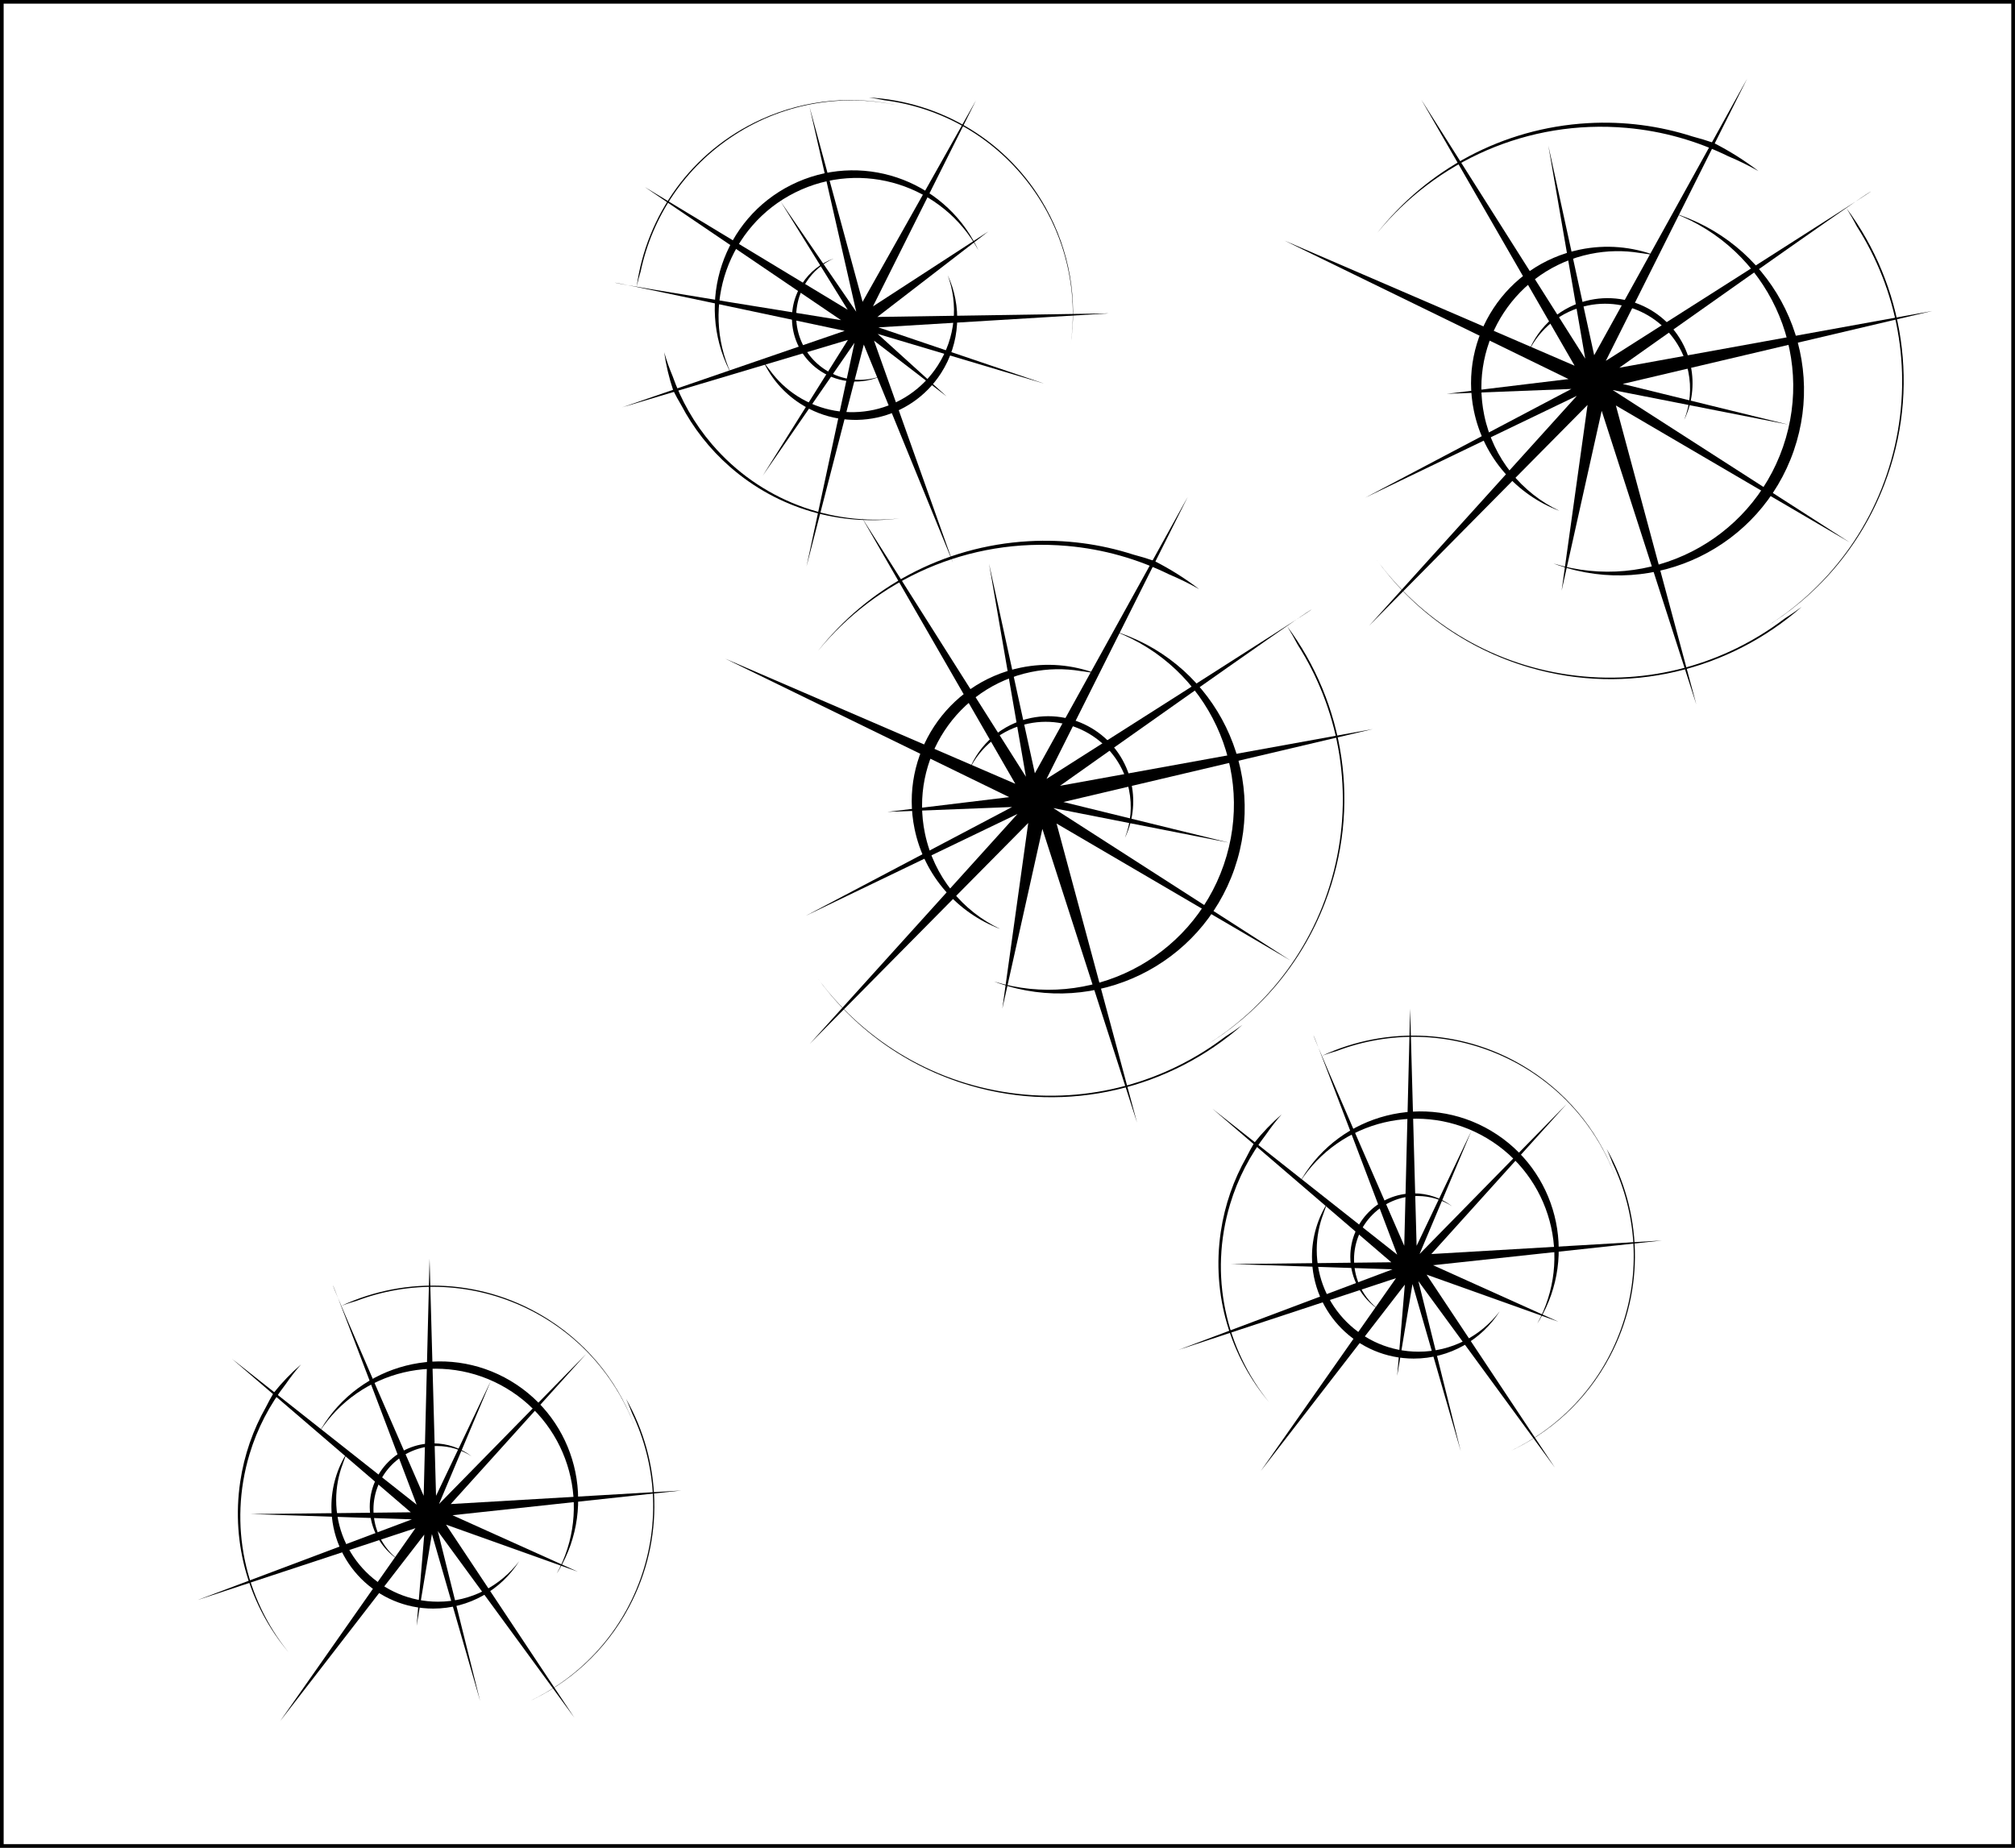
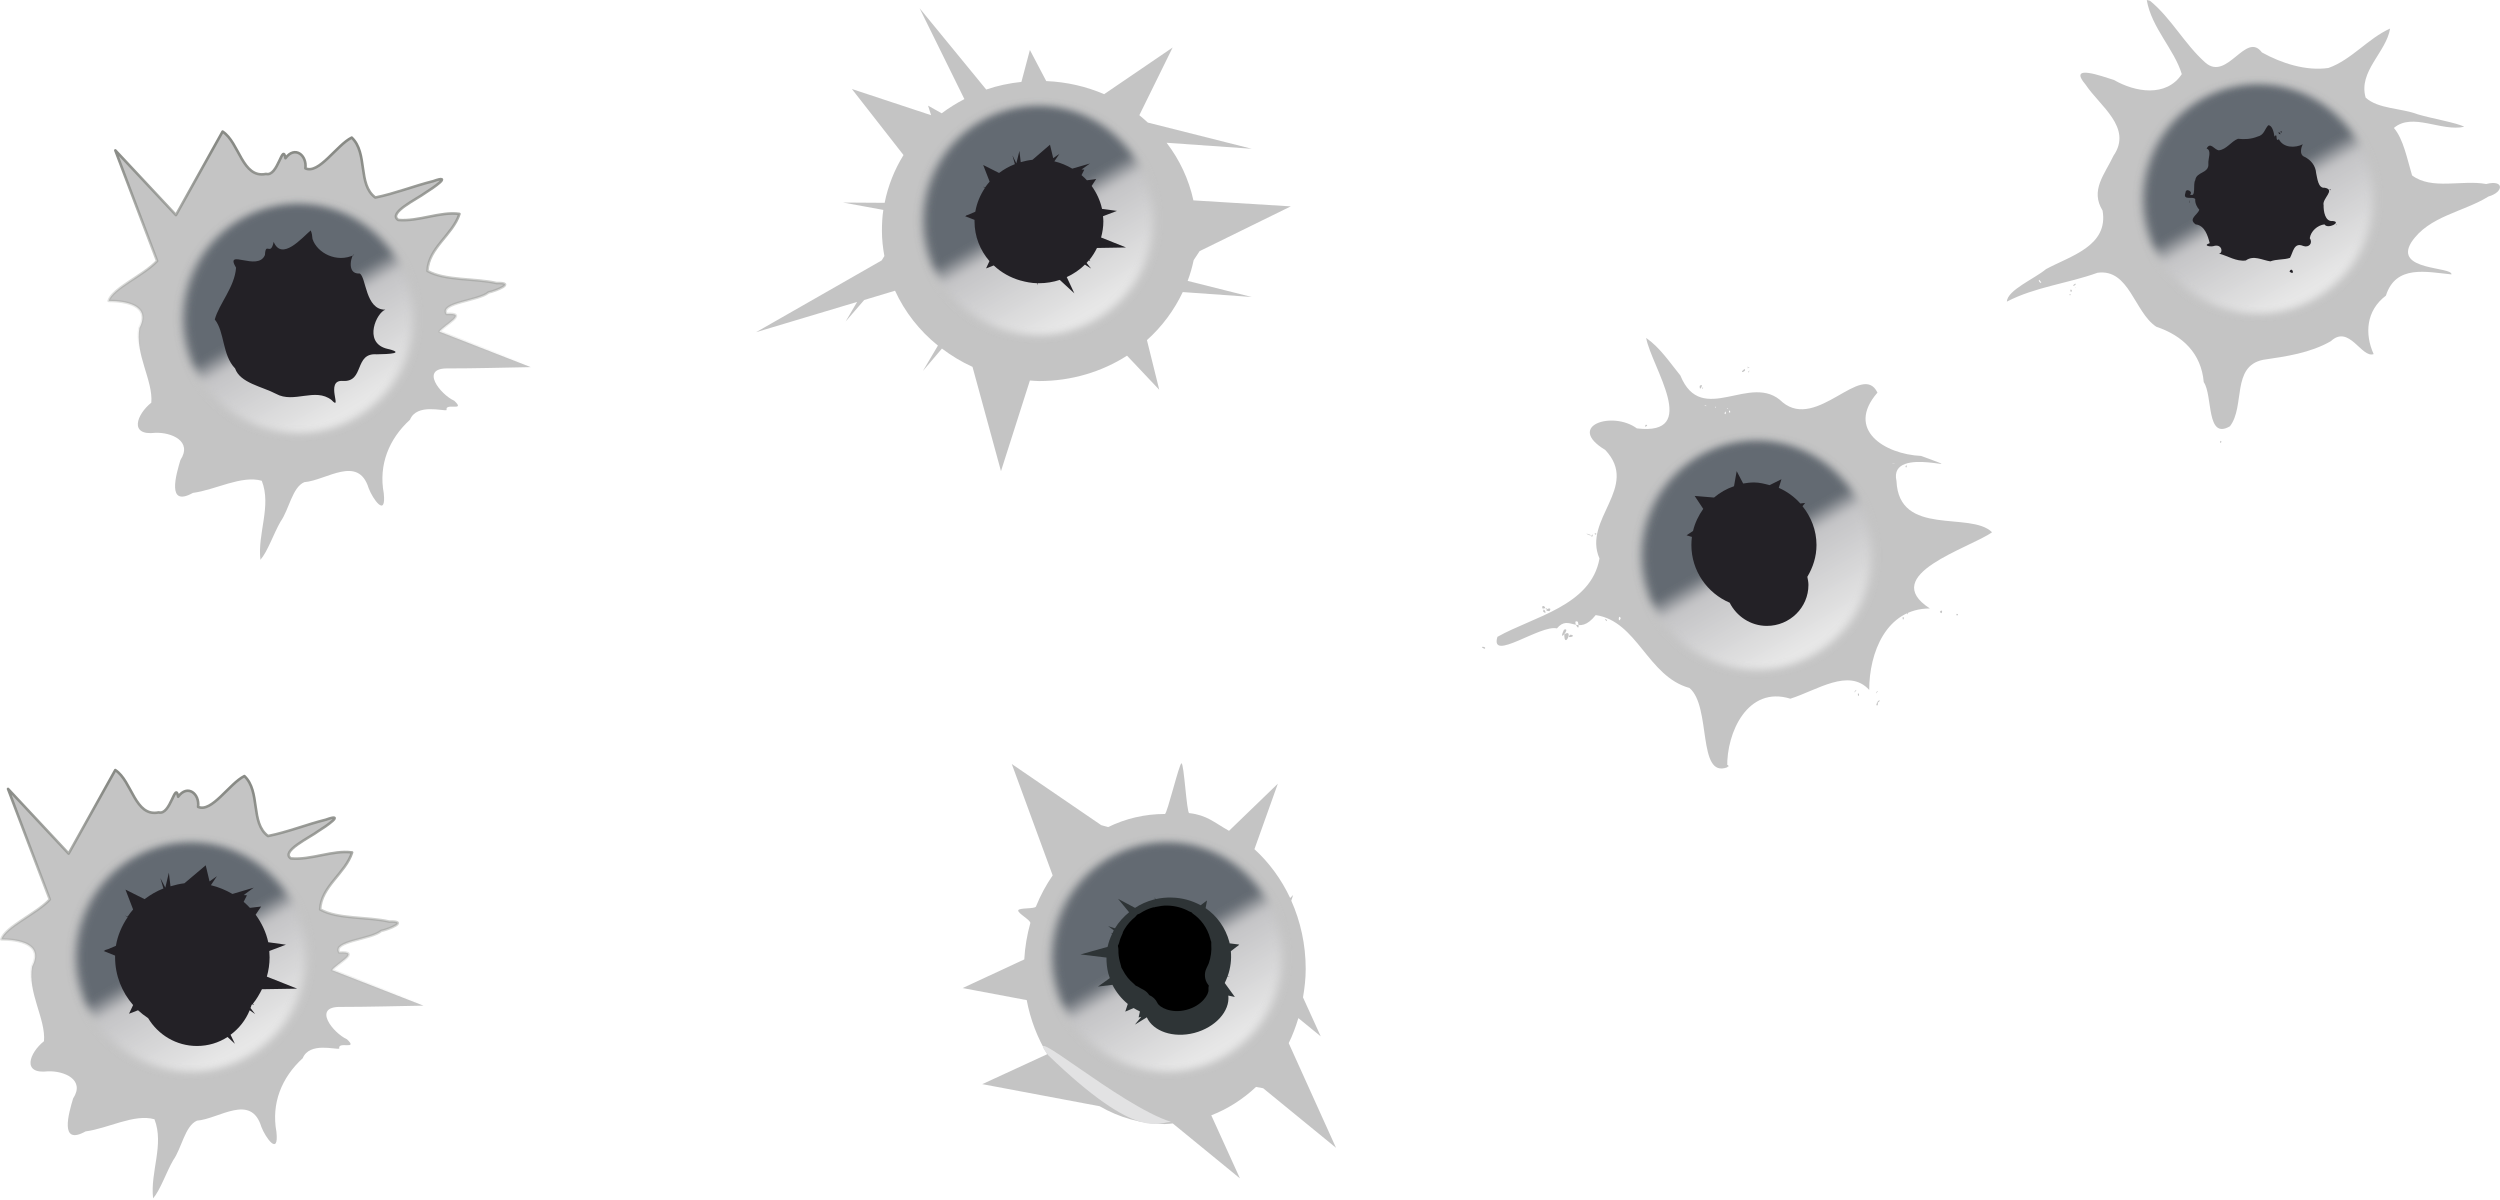
- <svg xmlns="http://www.w3.org/2000/svg" id="svg2" viewBox="0 0 600.01 550.27" version="1.1">
-   <g id="layer1" transform="translate(944.5 -429.76)">
-     <g id="g3840" transform="matrix(.41923 0 0 .41923 -548.54 569.18)">
-       <g id="g3781" transform="matrix(.20283 .97921 -.97921 .20283 589.59 -407.14)">
-         <path id="path2869" style="fill:#000000" d="m333.7 334.61c-62.469-37.178-143.25-16.676-180.43 45.793-0.603 1.013-1.182 2.043-1.752 3.067 38.162-59.429 116.88-78.303 178.04-41.904 61.159 36.398 82.109 114.59 48.073 176.47 0.628-0.989 1.257-1.99 1.86-3.002 37.178-62.469 16.676-143.25-45.793-180.43z" />
-         <path id="path2875" style="fill:#000000" d="m256.55 218.27 6.162 225.76 52.099-109.24-49.298 117.08 140.05-142.85-128.85 142.85 219.6-12.885-217.92 23.528 119.32 53.779l-125.48-44.8 122.13 183.74-129.97-177.58 40.34 161.9-45.94-159.1-14.57 87.39 7.29-86.83-137.25 177.58 128.84-183.74-207.27 68.34 203.91-76.75-153.49-5.04 152.37-1.68-170.3-146.21 175.9 138.93s-81.789-216.24-79.549-208.39c2.241 7.843 86.271 199.99 86.271 199.99z" />
-         <path id="path2879" style="fill:#000000" d="m178.19 402.59c-9.543 15.009-15.094 32.804-15.094 51.906 0 53.519 43.388 96.906 96.906 96.906 34.46 0 64.696-17.996 81.875-45.094-17.688 23.403-45.747 38.531-77.344 38.531-53.519 0-96.906-43.388-96.906-96.906 0-12.262 2.307-23.988 6.469-34.781 1.168-3.614 2.528-7.147 4.094-10.562z" />
-         <path id="path2882" style="fill:#000000" d="m260 394.09c-33.364 0-60.406 27.043-60.406 60.406 0 21.085 10.814 39.632 27.188 50.438-14.376-11.041-23.656-28.38-23.656-47.906 0-33.364 27.043-60.406 60.406-60.406 12.07 0 23.313 3.526 32.75 9.625 0.073 0.042 0.146 0.083 0.219 0.125-10.14-7.7-22.786-12.281-36.5-12.281z" />
-         <path id="path2912" style="fill:#000000" d="m134.22 318.93c-9.457 8.169-18.203 17.261-26.104 27.134-2.636 4.458-5.129 9.014-7.443 13.687-12.08 21.327-20.564 45.19-24.377 70.889-8.988 60.571 9.458 118.88 45.996 162.33-41.29-51.01-57.476-120.88-37.159-188.46 7.479-24.881 19.331-47.287 34.36-66.649 4.574-6.621 9.471-12.962 14.731-18.936z" />
-         <path id="path2905" style="fill:#000000" d="m443.58 351.72c2.07 4.458 3.953 8.991 5.697 13.578 0.029 0.06 0.051 0.123 0.079 0.184 22.733 47.645 27.202 103.99 7.982 157.61-19.59 54.662-59.973 95.899-109.05 117.98 40.61-17.936 75.738-49.096 98.203-91.331 34.286-64.46 30.687-138.93-2.91-198.03z" />
-         <path id="path2917" style="fill:#000000" d="m172.8 263.03c4.614-1.693 9.287-3.193 14.004-4.551 0.063-0.024 0.127-0.04 0.19-0.064 49.366-18.703 105.88-18.482 157.73 5.12 52.848 24.057 90.594 67.722 108.53 118.46-14.5-41.95-42.64-79.54-82.87-105.43-61.39-39.52-135.9-42.11-197.58-13.53z" />
-       </g>
-       <g id="g3799" transform="translate(316.82 568.55)">
-         <path id="path2919" style="fill:#000000" d="m-202.15-97.804c-46.608-27.739-106.88-12.442-134.62 34.166-0.45 0.756-0.882 1.524-1.307 2.288 28.473-44.34 87.204-58.422 132.83-31.265 45.631 27.157 61.261 85.494 35.867 131.67 0.468-0.738 0.938-1.484 1.387-2.24 27.739-46.608 12.442-106.88-34.166-134.62z" />
-         <path id="path2921" d="m-259.72-184.6 4.598 168.44 38.871-81.504-36.781 87.355l104.49-106.58-96.13 106.58 163.84-9.615-162.59 17.555 89.03 40.124-93.63-33.437 91.12 137.09-96.97-132.5 30.1 120.8-34.28-118.71-10.86 65.207 5.43-64.785-102.4 132.5 96.13-137.1-154.65 50.997 152.14-57.262-114.52-3.761 113.69-1.254-127.07-109.09 131.25 103.66s-61.023-161.34-59.351-155.48c1.672 5.851 64.367 149.21 64.367 149.21z" style="fill:#000000" />
-         <path id="path2923" style="fill:#000000" d="m-318.18-47.083c-7.12 11.198-11.261 24.475-11.261 38.727 0 39.93 32.371 72.302 72.302 72.302 25.71 0 48.269-13.426 61.087-33.644-13.197 17.461-34.132 28.748-57.706 28.748-39.93 0-72.302-32.371-72.302-72.302 0-9.149 1.721-17.897 4.826-25.95 0.871-2.696 1.886-5.333 3.054-7.881z" />
-         <path id="path2925" style="fill:#000000" d="m-257.14-53.425c-24.893 0-45.069 20.177-45.069 45.069 0 15.731 8.069 29.569 20.285 37.631-10.726-8.238-17.65-21.174-17.65-35.743 0-24.893 20.177-45.069 45.069-45.069 9.006 0 17.394 2.631 24.435 7.181 0.054 0.031 0.109 0.062 0.163 0.093-7.565-5.745-17.001-9.163-27.233-9.163z" />
-         <path id="path2927" d="m-350.99-109.51c-7.056 6.095-13.581 12.878-19.476 20.245-1.967 3.326-3.827 6.726-5.553 10.212-9.013 15.912-15.343 33.716-18.188 52.891-6.706 45.192 7.057 88.697 34.317 121.12-30.809-38.054-42.886-90.184-27.727-140.61 5.58-18.564 14.423-35.281 25.636-49.727 3.412-4.94 7.066-9.671 10.991-14.128z" style="fill:#000000" />
-         <path id="path2929" style="fill:#000000" d="m-120.17-85.04c1.544 3.326 2.949 6.708 4.251 10.131 0.022 0.045 0.038 0.092 0.059 0.137 16.961 35.548 20.296 77.584 5.956 117.6-14.616 40.783-44.746 71.551-81.363 88.027 30.3-13.382 56.508-36.631 73.269-68.142 25.581-48.094 22.896-103.66-2.171-147.75z" />
-         <path id="path2931" style="fill:#000000" d="m-322.2-151.21c3.442-1.263 6.929-2.382 10.448-3.396 0.047-0.018 0.095-0.03 0.142-0.048 36.832-13.954 79.001-13.79 117.68 3.82 39.43 17.949 67.592 50.527 80.974 88.385-10.823-31.305-31.817-59.352-61.829-78.669-45.806-29.482-101.4-31.415-147.42-10.092z" />
-       </g>
-       <g id="g3790" transform="matrix(.54066 -.84124 .84124 .54066 -301.29 424.17)">
-         <path id="path2933" style="fill:#000000" d="m482.25-406.38c-46.608-27.739-106.88-12.442-134.62 34.166-0.45 0.756-0.882 1.524-1.307 2.288 28.473-44.34 87.204-58.422 132.83-31.265 45.631 27.157 61.261 85.494 35.867 131.67 0.468-0.738 0.938-1.484 1.387-2.24 27.739-46.608 12.442-106.88-34.166-134.62z" />
-         <path id="path2935" style="fill:#000000" d="m424.68-493.18 4.598 168.44 38.871-81.504-36.781 87.355 104.49-106.58-96.132 106.58 163.84-9.613-162.59 17.555 89.027 40.125-93.625-33.437 91.117 137.09-96.968-132.5 30.094 120.79-34.273-118.7-10.867 65.203 5.434-64.785-102.4 132.5 96.132-137.09l-154.64 51 152.14-57.261-114.52-3.762 113.69-1.254-127.06-109.09 131.24 103.66s-61.023-161.34-59.351-155.48c1.672 5.851 64.367 149.21 64.367 149.21z" />
-         <path id="path2937" style="fill:#000000" d="m366.21-355.65c-7.12 11.198-11.261 24.475-11.261 38.727 0 39.93 32.371 72.302 72.302 72.302 25.71 0 48.269-13.426 61.087-33.644-13.197 17.461-34.132 28.748-57.706 28.748-39.93 0-72.302-32.371-72.302-72.302 0-9.149 1.721-17.897 4.826-25.95 0.871-2.696 1.886-5.333 3.054-7.881z" />
-         <path id="path2939" style="fill:#000000" d="m427.25-362c-24.893 0-45.069 20.177-45.069 45.069 0 15.731 8.069 29.569 20.285 37.631-10.726-8.238-17.65-21.174-17.65-35.743 0-24.893 20.177-45.069 45.069-45.069 9.006 0 17.394 2.631 24.435 7.181 0.054 0.031 0.109 0.062 0.163 0.093-7.565-5.745-17.001-9.163-27.233-9.163z" />
-         <path id="path2941" style="fill:#000000" d="m333.41-418.08c-7.056 6.095-13.581 12.878-19.476 20.245-1.967 3.326-3.827 6.726-5.553 10.212-9.013 15.912-15.343 33.716-18.188 52.891-6.706 45.192 7.057 88.697 34.317 121.12-30.809-38.054-42.886-90.184-27.727-140.61 5.58-18.564 14.423-35.281 25.636-49.727 3.412-4.94 7.066-9.671 10.991-14.128z" />
-         <path id="path2943" style="fill:#000000" d="m564.23-393.61c1.544 3.326 2.949 6.708 4.251 10.131 0.022 0.045 0.038 0.092 0.059 0.137 16.961 35.548 20.296 77.584 5.956 117.6-14.616 40.783-44.746 71.551-81.363 88.027 30.3-13.382 56.508-36.631 73.269-68.142 25.581-48.094 22.896-103.66-2.171-147.75z" />
-         <path id="path2945" style="fill:#000000" d="m362.19-459.78c3.442-1.263 6.929-2.382 10.448-3.396 0.047-0.018 0.095-0.03 0.142-0.048 36.832-13.954 79.001-13.79 117.68 3.82 39.43 17.949 67.592 50.527 80.974 88.385-10.823-31.305-31.817-59.352-61.829-78.669-45.806-29.482-101.4-31.415-147.42-10.092z" />
-       </g>
-       <rect id="rect3733" style="stroke:#000000;stroke-width:2.61;fill:none" rx="0" ry="0" height="1310" width="1428.6" y="-331.27" x="-943.2" />
-       <g id="g3808" transform="translate(-379.66 746.14)">
-         <path id="path3810" style="fill:#000000" d="m-202.15-97.804c-46.608-27.739-106.88-12.442-134.62 34.166-0.45 0.756-0.882 1.524-1.307 2.288 28.473-44.34 87.204-58.422 132.83-31.265 45.631 27.157 61.261 85.494 35.867 131.67 0.468-0.738 0.938-1.484 1.387-2.24 27.739-46.608 12.442-106.88-34.166-134.62z" />
-         <path id="path3812" style="fill:#000000" d="m-259.72-184.6 4.598 168.44 38.871-81.504-36.781 87.355l104.49-106.58-96.13 106.58 163.84-9.615-162.59 17.555 89.03 40.124-93.63-33.437 91.12 137.09-96.97-132.5 30.1 120.8-34.28-118.71-10.86 65.207 5.43-64.785-102.4 132.5 96.13-137.1-154.65 50.997 152.14-57.262-114.52-3.761 113.69-1.254-127.07-109.09 131.25 103.66s-61.023-161.34-59.351-155.48c1.672 5.851 64.367 149.21 64.367 149.21z" />
-         <path id="path3814" style="fill:#000000" d="m-318.18-47.083c-7.12 11.198-11.261 24.475-11.261 38.727 0 39.93 32.371 72.302 72.302 72.302 25.71 0 48.269-13.426 61.087-33.644-13.197 17.461-34.132 28.748-57.706 28.748-39.93 0-72.302-32.371-72.302-72.302 0-9.149 1.721-17.897 4.826-25.95 0.871-2.696 1.886-5.333 3.054-7.881z" />
-         <path id="path3816" style="fill:#000000" d="m-257.14-53.425c-24.893 0-45.069 20.177-45.069 45.069 0 15.731 8.069 29.569 20.285 37.631-10.726-8.238-17.65-21.174-17.65-35.743 0-24.893 20.177-45.069 45.069-45.069 9.006 0 17.394 2.631 24.435 7.181 0.054 0.031 0.109 0.062 0.163 0.093-7.565-5.745-17.001-9.163-27.233-9.163z" />
-         <path id="path3818" style="fill:#000000" d="m-350.99-109.51c-7.056 6.095-13.581 12.878-19.476 20.245-1.967 3.326-3.827 6.726-5.553 10.212-9.013 15.912-15.343 33.716-18.188 52.891-6.706 45.192 7.057 88.697 34.317 121.12-30.809-38.054-42.886-90.184-27.727-140.61 5.58-18.564 14.423-35.281 25.636-49.727 3.412-4.94 7.066-9.671 10.991-14.128z" />
-         <path id="path3820" style="fill:#000000" d="m-120.17-85.04c1.544 3.326 2.949 6.708 4.251 10.131 0.022 0.045 0.038 0.092 0.059 0.137 16.961 35.548 20.296 77.584 5.956 117.6-14.616 40.783-44.746 71.551-81.363 88.027 30.3-13.382 56.508-36.631 73.269-68.142 25.581-48.094 22.896-103.66-2.171-147.75z" />
-         <path id="path3822" style="fill:#000000" d="m-322.2-151.21c3.442-1.263 6.929-2.382 10.448-3.396 0.047-0.018 0.095-0.03 0.142-0.048 36.832-13.954 79.001-13.79 117.68 3.82 39.43 17.949 67.592 50.527 80.974 88.385-10.823-31.305-31.817-59.352-61.829-78.669-45.806-29.482-101.4-31.415-147.42-10.092z" />
-       </g>
-       <g id="g3824" transform="matrix(.20283 .97921 -.97921 .20283 192.32 -110.17)">
-         <path id="path3826" style="fill:#000000" d="m333.7 334.61c-62.469-37.178-143.25-16.676-180.43 45.793-0.603 1.013-1.182 2.043-1.752 3.067 38.162-59.429 116.88-78.303 178.04-41.904 61.159 36.398 82.109 114.59 48.073 176.47 0.628-0.989 1.257-1.99 1.86-3.002 37.178-62.469 16.676-143.25-45.793-180.43z" />
-         <path id="path3828" d="m256.55 218.27 6.162 225.76 52.099-109.24-49.298 117.08 140.05-142.85-128.85 142.85 219.6-12.885-217.92 23.528 119.32 53.779l-125.48-44.8 122.13 183.74-129.97-177.58 40.34 161.9-45.94-159.1-14.57 87.39 7.29-86.83-137.25 177.58 128.84-183.74-207.27 68.34 203.91-76.75-153.49-5.04 152.37-1.68-170.3-146.21 175.9 138.93s-81.789-216.24-79.549-208.39c2.241 7.843 86.271 199.99 86.271 199.99z" style="fill:#000000" />
-         <path id="path3830" style="fill:#000000" d="m178.19 402.59c-9.543 15.009-15.094 32.804-15.094 51.906 0 53.519 43.388 96.906 96.906 96.906 34.46 0 64.696-17.996 81.875-45.094-17.688 23.403-45.747 38.531-77.344 38.531-53.519 0-96.906-43.388-96.906-96.906 0-12.262 2.307-23.988 6.469-34.781 1.168-3.614 2.528-7.147 4.094-10.562z" />
-         <path id="path3832" style="fill:#000000" d="m260 394.09c-33.364 0-60.406 27.043-60.406 60.406 0 21.085 10.814 39.632 27.188 50.438-14.376-11.041-23.656-28.38-23.656-47.906 0-33.364 27.043-60.406 60.406-60.406 12.07 0 23.313 3.526 32.75 9.625 0.073 0.042 0.146 0.083 0.219 0.125-10.14-7.7-22.786-12.281-36.5-12.281z" />
-         <path id="path3834" d="m134.22 318.93c-9.457 8.169-18.203 17.261-26.104 27.134-2.636 4.458-5.129 9.014-7.443 13.687-12.08 21.327-20.564 45.19-24.377 70.889-8.988 60.571 9.458 118.88 45.996 162.33-41.29-51.01-57.476-120.88-37.159-188.46 7.479-24.881 19.331-47.287 34.36-66.649 4.574-6.621 9.471-12.962 14.731-18.936z" style="fill:#000000" />
-         <path id="path3836" style="fill:#000000" d="m443.58 351.72c2.07 4.458 3.953 8.991 5.697 13.578 0.029 0.06 0.051 0.123 0.079 0.184 22.733 47.645 27.202 103.99 7.982 157.61-19.59 54.662-59.973 95.899-109.05 117.98 40.61-17.936 75.738-49.096 98.203-91.331 34.286-64.46 30.687-138.93-2.91-198.03z" />
-         <path id="path3838" style="fill:#000000" d="m172.8 263.03c4.614-1.693 9.287-3.193 14.004-4.551 0.063-0.024 0.127-0.04 0.19-0.064 49.366-18.703 105.88-18.482 157.73 5.12 52.848 24.057 90.594 67.722 108.53 118.46-14.5-41.95-42.64-79.54-82.87-105.43-61.39-39.52-135.9-42.11-197.58-13.53z" />
+ <svg xmlns="http://www.w3.org/2000/svg" xmlns:xlink="http://www.w3.org/1999/xlink" id="svg3440" viewBox="0 0 428.21 205.48" version="1.0">
+   <defs id="defs3442">
+     <linearGradient id="linearGradient4192">
+       <stop id="stop4194" style="stop-color:#888a85" offset="0" />
+       <stop id="stop4196" style="stop-color:#888a85;stop-opacity:0" offset="1" />
+     </linearGradient>
+     <linearGradient id="linearGradient4089">
+       <stop id="stop4091" style="stop-color:#636a72" offset="0" />
+       <stop id="stop4097" style="stop-color:#636a72" offset=".416" />
+       <stop id="stop4099" style="stop-color:#c4c4c6" offset=".515" />
+       <stop id="stop4093" style="stop-color:#e7e7e7" offset="1" />
+     </linearGradient>
+     <filter id="filter4141">
+       <feGaussianBlur id="feGaussianBlur4143" stdDeviation="0.35" />
+     </filter>
+     <linearGradient id="linearGradient4208" y2="267.64" xlink:href="#linearGradient4192" gradientUnits="userSpaceOnUse" x2="125.12" gradientTransform="matrix(1.4961 0 0 1.4961 -85.833 -256.14)" y1="244.13" x1="125.96" />
+     <linearGradient id="linearGradient4210" y2="269.11" xlink:href="#linearGradient4089" gradientUnits="userSpaceOnUse" x2="120.72" y1="255.7" x1="111.27" />
+     <linearGradient id="linearGradient4372" y2="267.64" xlink:href="#linearGradient4192" gradientUnits="userSpaceOnUse" x2="125.12" gradientTransform="translate(-42,-169)" y1="244.13" x1="125.96" />
+   </defs>
+   <g id="layer1" transform="translate(-57.543 26.67)">
+     <path id="path4341" style="fill:#c4c4c4" d="m339.5 31.21c0.97 5.085 9.39 16.816-1.59 15.495-4.16-3.073-12.24-0.433-5.42 3.689 6 6.37-3.94 11.863-0.98 18.601-1.44 8.126-11.31 9.933-17.48 13.414-1.35 4.406 7.39-2.139 10.19-1.443 2.16-2.623 3.6 1.564 6.64-2.282 7.16 1.054 8.85 10.492 16.06 12.484 3.79 3.162 1.3 15.522 6.47 13.592-0.14-5.967 3.52-14.015 10.81-11.755 4.59-1.448 10.02-5.337 13.51-1.502-0.01-6.333 2.89-13.936 10.39-13.954-8.94-5.775 6.83-10.316 10.65-13.053-3.71-3.668-15.95 0.87-16.37-8.781-1.51-6.593 14.57-0.482 4.22-4.29-6.26-0.292-12.99-4.506-7.48-10.846-2.61-5.446-10.33 6.541-16.25 1.654-5.39-5.358-13.83 4.417-17.51-4.593-1.83-2.239-3.45-4.746-5.86-6.43zm13.79 73.45c0.68 0.17 0.06-0.76 0 0zm-30.34-26.649c0.68-1.013-1.51-0.049 0 0zm8.88-11.034l-0.42-0.083 0.42 0.083zm-0.88-2.291c-0.69-0.086 0.14 0.532 0 0zm25.9-28.474c0.1 0.351 0.1-0.351 0 0zm0.23 0c-0.62 0.415 0.41 0.041 0 0zm-0.75 0.328c-1.19 0.957 0.59 0.344 0 0zm0.66 0.467c-0.06 0.519 0.47-0.647 0 0zm-8.32 2.431c-0.07 1.298 0.86-0.739 0 0zm0.42 0.375c0.16 0.387 0.27-0.433 0 0zm0.51 2.945c0.72 0.244-0.41 0.095 0 0zm1.87 0.374c-0.27 0.212-0.04-0.452 0 0zm1.96 0.14c0.41 0.268-0.35 0.05 0 0zm0.47 0.702c-0.5 0.205 0-0.845 0 0zm-0.79 0.28c-0.47 0.107 0.21-0.987 0 0zm-13.66 1.824c-0.55 0.718 0.69 0.028 0 0zm3.46 0.327l-0.09-0.13 0.09 0.13zm-3.46 0.28v-0.094 0.094zm42.41 6.078c-0.97 0.178 1.04-0.296 0 0zm2.06 0.421c0.14 0.698 0.43-0.538 0 0zm-54.1 11.829c1.12 0.162-1.68-0.685 0 0zm0.28 0.14c0.24 0.495 0.4-0.792 0 0zm1.08 0.748c0.55 0.42 0.09-0.683 0 0zm-6.27 10.286c-0.24 0.536 0.24-0.52 0 0zm-3.18 1.356c1.16 0.142-0.23-1.003 0 0zm0.38-0.046l0.1-0.109-0.1 0.109zm0.33 0.187c0.23-0.354-0.49-0.045 0 0zm-0.57 0.42c0.93 0.749-0.07-1.069 0 0zm67.94 0c0.4 0.827 0.61-0.719 0 0zm-5.61 0.281c0.33 0.606 0.02-0.728 0 0zm8.51 0.374c0.62-0.113-0.34-0.589 0 0zm-59.57-0.047l-0.17-0.072 0.17 0.072zm50.31 0.281c-0.1 0.988 0.47 0.067 0 0zm-48.3 0.233c-0.46 1.129-0.44-0.919 0 0zm-2.66 0.281c0.72 0.683 0.02-0.548 0 0zm-4.68 0.327c0.59 2.498-1.22-0.65 0 0zm-2.38 1.356c-1.21 2.586 1.33-0.543 0 0zm0.05 0.795c-0.02 2.716 1.71-1.149 0 0zm1.07 0.047c-1.08 0.811 1.33 0.266 0 0zm-14.73 2.431c0.57-0.389-1.25-0.525 0 0zm63.5 7.153c-0.59 0.894 0.67-0.511 0 0zm3.74 0.094c-0.55 0.977 0.41-0.268 0 0zm-3.28 0.374c-0.1 0.988 0.47 0.067 0 0zm3.51 1.262c-0.92 1.025 0.85-0.291 0 0zm-0.37 0.561c0.13 0.866 0.6-0.644 0 0z" />
+     <path id="path4235" style="filter:url(#filter4141);fill:url(#linearGradient4210)" d="m124.25 261.92a8.334 10.102 0 1 1 -16.67 0 8.334 10.102 0 1 1 16.67 0z" transform="matrix(2.3576 0 0 1.945 85.143 -441.01)" />
+     <g id="g4366" transform="matrix(1.4961 0 0 1.4961 -4.6109 -112.65)">
+       <path id="path3557" style="stroke-linejoin:round;stroke:url(#linearGradient4372);stroke-linecap:round;stroke-width:0.3;fill:#c4c4c4" d="m67.031 72.531c-1.781 3.188-3.562 6.375-5.343 9.563-2.313-2.469-4.626-4.938-6.938-7.406 1.594 4.218 3.188 8.437 4.781 12.656-1.51 1.639-5.127 3.15-5.551 4.572 1.916-0.003 4.909 0.464 3.528 3.106-0.549 2.955 1.583 6.018 1.358 8.548-1.675 1.34-2.583 3.82 0.46 3.45 1.822-0.07 4.291 0.94 2.873 3.12-0.486 1.63-1.617 5.46 1.43 3.76 2.565-0.34 5.57-2.05 7.884-1.39 1.141 2.9-0.505 6.03-0.155 9.05 0.843-0.97 1.511-3 2.303-4.37 0.974-1.37 1.345-3.94 2.723-4.52 2.518-0.2 6.177-3.18 7.37 0.7 0.463 1.23 2.028 3.44 1.726 0.58-0.607-3.28 0.596-6.23 3.004-8.43 0.78-1.9 3.8-0.95 4.192-1.1-0.231-0.91 2.26 0.23 0.875-1.07-1.582-0.71-4.017-3.769-0.717-3.701 3.159 0.002 6.319-0.093 9.476-0.149-3.487-1.354-6.977-2.708-10.466-4.062 0.558-0.774 3.405-2.18 0.831-2.017-0.857-1.315 3.68-1.5 4.796-2.473 0.863-0.174 3.209-1.141 0.923-1.071-2.533-0.575-5.902-0.252-7.91-1.391 0.103-2.633 2.901-4.138 3.658-6.525-2.201-0.307-4.67 0.9-7.005 0.692-1.232-0.815 2.174-2.399 3.121-3.121 0.872-0.539 3.215-2.16 0.879-1.32-2.233 0.555-4.392 1.428-6.626 1.871-2.044-1.495-0.823-5.089-2.7-6.86-1.712 0.842-3.754 4.234-5.304 3.521 0.2-1.502-1.207-2.629-2.281-1.161-0.332-1.843-0.859 2.177-2.228 1.798-2.726 0.567-3.053-3.606-4.961-4.841l-0.006-0.009z" />
+       <g id="g4360">
+         <path id="path3578" style="filter:url(#filter4141);fill:url(#linearGradient4210)" d="m124.25 261.92a8.334 10.102 0 1 1 -16.67 0 8.334 10.102 0 1 1 16.67 0z" transform="matrix(1.5758 0 0 1.3 -106.97 -246.57)" />
+         <path id="path3553" style="fill:#232126" d="m77.111 83.851c-1.034 0.888-3.301 3.533-4.236 1.307-0.355 1.725-0.913-0.107-0.998 1.503-0.811 1.959-4.682-0.846-3.309 1.455-0.146 2.209-1.947 4.13-2.434 5.927 1.149 1.439 0.834 4.068 2.324 5.607 0.57 1.67 3.1 2.07 4.691 2.91 2.037 1.13 4.479-0.75 6.344 0.7 1.353 1.43-0.824-2.33 1.291-2.18 2.52 0.17 1.268-3.242 3.89-3.046 1.396-0.017 3.474-0.12 1.018-0.682-2.538-0.782-1.032-4.091-0.028-4.431-2.314 0.053-2.177-3.757-2.946-4.142-1.683 0.128-0.822-2.479-0.628-2.126-1.996 0.965-4.244-0.218-4.769-1.83-0.031-0.33-0.058-0.67-0.21-0.972z" />
      </g>
    </g>
+     <path id="path4202" style="stroke-linejoin:round;stroke:url(#linearGradient4208);stroke-linecap:round;stroke-width:.449;fill:#c4c4c4" d="m77.293 105.23c-2.665 4.77-5.33 9.54-7.995 14.31-3.46-3.7-6.92-7.39-10.379-11.08 2.384 6.31 4.769 12.62 7.153 18.93-2.259 2.45-7.671 4.71-8.305 6.84 2.867 0 7.345 0.7 5.278 4.65-0.821 4.42 2.369 9 2.031 12.79-2.506 2-3.864 5.71 0.689 5.16 2.727-0.1 6.42 1.41 4.298 4.66-0.727 2.45-2.418 8.18 2.14 5.63 3.837-0.5 8.333-3.06 11.795-2.08 1.707 4.35-0.754 9.03-0.231 13.55 1.26-1.46 2.26-4.5 3.445-6.54 1.458-2.06 2.013-5.89 4.074-6.77 3.767-0.29 9.244-4.76 11.024 1.06 0.7 1.84 3.04 5.14 2.58 0.86-0.9-4.9 0.9-9.32 4.5-12.61 1.17-2.84 5.68-1.42 6.27-1.65-0.34-1.36 3.38 0.34 1.31-1.6-2.37-1.07-6.01-5.64-1.07-5.54 4.72 0 9.45-0.14 14.18-0.22-5.22-2.03-10.44-4.05-15.66-6.08 0.83-1.16 5.09-3.26 1.24-3.02-1.28-1.96 5.51-2.24 7.17-3.7 1.3-0.26 4.81-1.7 1.39-1.6-3.79-0.86-8.83-0.38-11.84-2.08 0.16-3.94 4.34-6.19 5.47-9.76-3.29-0.46-6.98 1.34-10.48 1.03-1.84-1.22 3.26-3.59 4.67-4.67 1.31-0.8 4.81-3.23 1.32-1.97-3.34 0.83-6.57 2.14-9.91 2.8-3.06-2.24-1.24-7.62-4.045-10.27-2.56 1.26-5.615 6.34-7.934 5.27 0.299-2.24-1.807-3.93-3.413-1.73-0.497-2.76-1.286 3.25-3.334 2.68-4.079 0.85-4.567-5.39-7.422-7.24l-0.009-0.01z" />
+     <path id="path4204" style="filter:url(#filter4141);fill:url(#linearGradient4210)" d="m124.25 261.92a8.334 10.102 0 1 1 -16.67 0 8.334 10.102 0 1 1 16.67 0z" transform="matrix(2.3576 0 0 1.945 -183.04 -372.19)" />
+     <path id="path4173" style="fill:#232126" d="m92.778 121.54l-3.646 3.08c-0.81 0.09-1.625 0.3-2.385 0.52l-0.28-2.34-0.608 2.57-0.842-1.63 0.515 1.77c-1.176 0.46-2.246 1.09-3.227 1.83l-3.272-1.64 1.309 3.41c-0.334 0.38-0.65 0.8-0.935 1.22l-0.468-0.19 0.468 0.28c-0.98 1.46-1.717 3.13-2.011 4.91l-1.309 0.56-0.608 0.19 0.047 0.05-0.234 0.09 1.964 0.79c-0.003 0.11 0 0.18 0 0.29 0 3.1 1.158 5.97 3.086 8.18l-0.702 1.49 1.543-0.6c0.527 0.49 1.123 0.95 1.73 1.35 1.717 2.86 4.824 4.77 8.369 4.77 1.933 0 3.719-0.56 5.237-1.54l1.262 1.17-0.748-1.55c1.449-1.07 2.582-2.5 3.277-4.2l0.93 0.65-0.79-1.03c0.06-0.17 0.13-0.34 0.18-0.51 0.04-0.05 0.06-0.1 0.1-0.14l0.32 0.14-0.18-0.24c0.62-0.75 1.1-1.6 1.54-2.47l6.03-0.1-5.19-2.06c0.3-1.05 0.47-2.17 0.47-3.31 0-0.36-0.02-0.73-0.05-1.08l2.85-1.08-3.03-0.42c-0.37-1.73-1.14-3.32-2.16-4.72l0.94-1.4-1.92 0.23c-0.34-0.37-0.687-0.69-1.073-1.03l0.561-1.12-0.561-0.04 1.733-1.27-3.65 1.08c-1.134-0.66-2.37-1.18-3.693-1.5l1.028-1.54-1.262 0.89-0.655-2.76z" />
+     <g id="g4355" transform="matrix(1.4961 0 0 1.4961 18.225 -109)">
+       <path id="path4308" style="fill:#c4c4c4" d="m131.56 55.969l5.13 10.406c-0.92 0.475-1.78 1.016-2.6 1.625l-1.56-0.875 0.35 1.094-9.07-3 5.91 7.562c-1.03 1.667-1.77 3.508-2.16 5.469l-4.75-0.031 4.6 0.843c-0.12 0.784-0.16 1.592-0.16 2.407 0 0.982 0.11 1.938 0.28 2.875l-0.31 0.5-14.38 8.218 11.57-3.468-1.32 2.25 2.13-2.469 3.53-1.063c1.12 2.441 2.8 4.584 4.91 6.282l-1.72 2.906 2.18-2.562c1.08 0.813 2.25 1.53 3.5 2.093l3.26 11.939 3.31-10.376c0.35 0.019 0.7 0.062 1.06 0.062 3.71 0 7.19-1.066 10.06-2.906l3.69 3.906-1.41-5.687c1.73-1.549 3.11-3.416 4.1-5.5l7.9 0.562-7.34-1.843c0.29-0.77 0.52-1.559 0.69-2.376l0.68-1.031 10.44-5.125-11.15-0.687c-0.53-2.425-1.59-4.665-3.07-6.594l9.75 0.687-11.9-3c-0.32-0.286-0.64-0.579-0.97-0.843l3.81-7.75-7.84 5.343c-2.04-0.879-4.27-1.4-6.63-1.5l-1.87-3.562-0.97 3.656c-1.4 0.149-2.75 0.432-4.03 0.875l-7.63-9.312z" />
+       <path id="path4239" style="filter:url(#filter4141);fill:url(#linearGradient4210)" d="m124.25 261.92a8.334 10.102 0 1 1 -16.67 0 8.334 10.102 0 1 1 16.67 0z" transform="matrix(1.5758 0 0 1.3 -37.51 -260.22)" />
+       <path id="path4212" style="fill:#232126" d="m146.49 71.596l-2.01 1.732h-0.02c-0.45 0.045-0.9 0.147-1.32 0.267l-0.15-1.295-0.35 1.428-0.45-0.914 0.28 1.009c-0.66 0.254-1.26 0.6-1.81 1.009l-1.82-0.914 0.74 1.904c-0.18 0.212-0.36 0.434-0.52 0.667l-0.26-0.095 0.24 0.152c-0.54 0.811-0.93 1.731-1.1 2.723l-0.74 0.323-0.34 0.115 0.04 0.019-0.13 0.057 1.08 0.419v0.171c0 1.728 0.64 3.321 1.71 4.551l-0.39 0.838 0.88-0.343c0.85 0.803 1.9 1.398 3.07 1.732h0.02c0.59 0.168 1.22 0.284 1.86 0.305l0.06 0.248v-0.248c0.05 0.002 0.11 0 0.16 0 0.84 0 1.64-0.133 2.39-0.381l1.67 1.543-0.87-1.866c0.78-0.361 1.49-0.842 2.08-1.428l0.71 0.457-0.52-0.648c0.08-0.089 0.16-0.192 0.24-0.285l0.19 0.076-0.11-0.134c0.34-0.42 0.63-0.881 0.87-1.37l3.33-0.058-2.86-1.142c0.16-0.588 0.26-1.209 0.26-1.847 0-0.199-0.02-0.395-0.04-0.59l1.6-0.609-1.71-0.229c-0.21-0.963-0.63-1.85-1.19-2.627l0.52-0.8-1.06 0.152c-0.19-0.205-0.4-0.405-0.62-0.59l0.32-0.628-0.32-0.019 0.97-0.686-2.03 0.59c-0.63-0.369-1.31-0.663-2.05-0.837l0.58-0.857-0.71 0.495-0.37-1.542z" />
+     </g>
+     <path id="path4219" style="fill:#232126" d="m355.01 54.026l-0.46 2.586c-1.28 0.432-2.41 1.091-3.42 1.94l-3.32-0.277 1.47 2.217c-0.79 1.114-1.43 2.413-1.75 3.787l-1.11 0.739 0.92 0.277c-0.06 0.464-0.09 0.904-0.09 1.385 0 4.435 2.72 8.256 6.56 9.884 1.16 2.318 3.58 3.972 6.37 3.972 3.93 0 7.12-3.145 7.12-7.02 0-0.455-0.1-0.955-0.19-1.386 0.96-1.603 1.57-3.449 1.57-5.45 0-2.526-0.93-4.818-2.4-6.65l0.46-0.554-0.83 0.092c-1.02-1.14-2.27-2.058-3.69-2.679l0.46-1.478-2.03 1.016c-0.88-0.229-1.74-0.461-2.68-0.461-0.62 0-1.26 0.085-1.85 0.184l-1.11-2.124z" />
+     <g id="g4346" transform="matrix(1.4961 0 0 1.4961 11.847 -124.62)">
+       <path id="path4243" style="fill:#c4c4c4" d="m146.38 152.94l4.68 12.75c-0.75 1.09-1.4 2.29-1.91 3.56-0.12 0.31-1.93 0.12-2.03 0.44-0.11 0.32 1.47 1.14 1.38 1.47-0.37 1.32-0.61 2.72-0.69 4.15l-7.06 3.28 7.34 1.38c0.42 2.25 1.24 4.34 2.35 6.19l-7.44 3.43 13.44 2.53c2.23 1.29 4.77 2.04 7.47 2.04 0.31 0 0.6-0.05 0.9-0.07l7.69 6.29-3.28-7.22c1.89-0.73 3.63-1.85 5.12-3.25l0.82 0.15 8.34 6.82-5.41-11.97v-0.03c0.45-0.9 0.8-1.86 1.1-2.85l2.56 2.09-2.03-4.46c0.18-1.06 0.31-2.14 0.31-3.25 0-2.81-0.6-5.46-1.65-7.82l0.21-0.65-0.34 0.34c-1.01-2.15-2.41-4.06-4.09-5.59l2.68-7.5-5.59 5.4c-1.74-0.98-2.53-1.8-4.56-2.03-0.29-0.03-0.59-5.68-0.88-5.7-0.26-0.01-1.64 5.8-1.9 5.8-2.32 0-4.51 0.53-6.5 1.5l-0.79-0.22-10.24-7z" />
+       <path id="path4231" style="filter:url(#filter4141);fill:url(#linearGradient4210)" d="m124.25 261.92a8.334 10.102 0 1 1 -16.67 0 8.334 10.102 0 1 1 16.67 0z" transform="matrix(1.5758 0 0 1.3 -18.51 -165.47)" />
+       <path id="path4214" style="fill:#2e3436" d="m167.27 183.73c2.44-0.64 4.1-2.51 3.9-4.28l0.75 0.16-1.16-1.6c0.12-0.24 0.23-0.5 0.32-0.76l0.26 0.03-0.24-0.07c0.32-0.89 0.45-1.87 0.36-2.84l0.62-0.48 0.3-0.21-0.06 0.02 0.1-0.09-1.1-0.14-0.03-0.15c-0.43-1.62-1.42-2.99-2.72-3.88l0.16-0.88-0.73 0.55c-1-0.55-2.15-0.86-3.33-0.88-0.6-0.02-1.22 0.04-1.83 0.18l-0.12-0.23 0.06 0.25-0.15 0.03c-0.79 0.21-1.5 0.53-2.14 0.95l-1.95-1.04 1.27 1.54c-0.64 0.53-1.2 1.14-1.62 1.84l-0.78-0.25 0.64 0.48c-0.05 0.1-0.09 0.22-0.14 0.33l-0.2-0.05 0.16 0.12c-0.23 0.48-0.41 0.97-0.52 1.49l-3.1 0.87 2.97 0.36c-0.01 0.59 0.06 1.22 0.21 1.82 0.05 0.19 0.11 0.36 0.17 0.53l-1.36 0.97 1.66-0.2c0.43 0.85 1.04 1.6 1.76 2.19l-0.29 0.88 0.96-0.41c0.23 0.14 0.47 0.27 0.72 0.39l-0.15 0.69 0.31-0.08-0.74 0.9 1.37-0.84c0.71 1.6 3.03 2.41 5.43 1.79z" />
+       <path id="path4302" style="fill:#000000" d="m164.62 170.03c-0.43-0.01-0.87 0.06-1.34 0.16h-0.03l-0.06 0.03c-0.19 0.04-0.21 0.03-0.1 0h-0.03c-0.58 0.15-1.1 0.4-1.59 0.72-0.09 0.05-0.19 0.09-0.28 0.12l-0.03 0.03c-0.06 0.08-0.12 0.15-0.19 0.22-0.51 0.42-0.93 0.89-1.22 1.38-0.03 0.05-0.06 0.1-0.09 0.15 0.05-0.09-0.01 0.01-0.13 0.25v0.07c-0.19 0.41-0.34 0.77-0.41 1.09-0.03 0.13-0.09 0.26-0.15 0.37v0.04c0.04 0.15 0.06 0.31 0.06 0.46-0.01 0.42 0.04 0.88 0.16 1.32 0.06 0.22 0.11 0.4 0.12 0.44 0.03 0.09 0.05 0.18 0.07 0.28 0.05 0.08 0.11 0.16 0.15 0.25 0.31 0.62 0.75 1.16 1.28 1.59 0.07 0.06 0.13 0.12 0.19 0.19l0.06 0.03c0.09 0.03 0.17 0.08 0.25 0.12 0.18 0.12 0.39 0.23 0.57 0.32 0.27 0.14 0.51 0.36 0.68 0.62 0.42 0.18 0.75 0.5 0.94 0.91 0.21 0.47 1.55 1.24 3.31 0.78 1.78-0.46 2.59-1.79 2.53-2.31-0.01-0.16 0-0.32 0.04-0.47l-0.1-0.13c-0.4-0.54-0.46-1.27-0.16-1.87 0.11-0.21 0.18-0.36 0.22-0.47 0.01-0.03 0.02-0.06 0.04-0.1 0.23-0.67 0.34-1.41 0.28-2.09-0.01-0.11-0.01-0.23 0-0.34-0.04-0.1-0.08-0.21-0.1-0.31-0.04-0.2-0.06-0.2-0.03-0.1-0.31-1.19-1.05-2.19-2-2.84-0.04-0.04-0.08-0.08-0.12-0.13-0.02-0.01-0.05-0.02-0.07-0.03-0.07-0.03-0.14-0.06-0.22-0.09-0.71-0.4-1.59-0.64-2.5-0.66z" transform="translate(-.44194 -.88388)" />
+       <path id="path4304" style="fill-rule:evenodd;fill:#e2e2e3" d="m150.56 186.29c10.33 9.97 12.63 7.63 14.05 7.62-5.9-1.87-17.46-11.96-14.05-7.62z" />
+     </g>
+     <path id="path4378" style="fill:#c4c4c4" d="m425.25-26.67c0.79 4.737 4.73 8.46 6 12.697-2.66 4.017-8.02 3.091-11.62 1.001-1.92-0.581-8.02-2.895-4.85 0.807 2.41 3.643 8.09 7.341 4.78 12.155-1.54 3.262-4.03 5.901-1.88 9.409 1.05 6.101-5.56 7.785-9.69 10.029-1.98 1.659-6.63 3.594-6.7 5.562 4.85-2.52 10.41-3.092 15.52-4.939 5.46-0.747 6.29 6.753 10.07 9.244 4.51 1.515 7.7 4.554 8.13 9.488 1.58 2.282 0.38 9.984 4.49 7.556 2.63-3.44 0.23-10.24 5.65-11.375 4-0.589 8.05-1.153 11.63-3.193 3.14-2.935 5.27 2.979 7.33 2.21-1.54-3.405-1.33-7.425 2.1-10.013 1.7-5.371 6.99-4.048 11.23-3.637 0.17-1.36-9.94-0.604-6.86-5.519 2.99-4.496 8.88-5.14 13.2-7.825 2.64-0.738 2.74-2.946-0.39-2.138-4.12-0.762-9.32 1.073-12.7-1.477-0.83-2.778-1.48-6.224-3.11-8.126 3.17-2.719 8.12 0.672 12.04-0.198-1.07-0.647-5.61-1.43-7.96-2.137-2.86-1.097-6.79-0.895-8.92-2.864-1.3-4.487 3.54-7.776 4.19-11.828-3.81 1.71-6.57 5.328-10.56 6.753-3.84 0.562-8.07-0.812-11.4-2.662-2.75-3.722-5.95 5.074-9.71 1.721-3.55-3.16-5.85-7.636-9.47-10.575l-0.54-0.125zm-18.42 47.924c0.95 1.082-0.4 0.25 0 0zm6.17 0.654c-1.01 0.664 0.4 0.296 0 0zm0 0.748c0.18-0.014-0.19-0.214 0 0zm-0.75 0.702c0.53-0.294-0.37-0.799 0 0zm-0.19 0.561c0.42-0.067-0.19-0.479 0 0zm25.81 24.92c-0.31 0.687 0.5 0.13 0 0z" />
+     <path id="path4380" style="filter:url(#filter4141);fill:url(#linearGradient4210)" d="m124.25 261.92a8.334 10.102 0 1 1 -16.67 0 8.334 10.102 0 1 1 16.67 0z" transform="matrix(2.3576 0 0 1.945 171.05 -502.02)" />
+     <path id="path4382" style="fill:#232126" d="m446.05-5.209c-0.66 0.726-0.67 1.658-1.85 1.942-1.05 0.43-2.21 0.494-3.33 0.368-1.2 0.473-1.94 1.826-3.28 1.978-0.8-0.11-1.43-1.533-2.09-0.309 0.92 0.339 0.23 1.723 0.3 2.593 0.15 1.697-2.07 1.342-2.24 2.823-0.46 0.643 0.22 3.1-0.92 2.433 0.69-0.336-0.71-1.249-0.76-0.271-0.52 1.426 1.27 0.52 1.67 1.085-0.07 0.731 0.36 1.472 0.7 1.832-0.33 0.918-1.95 1.54-0.63 2.497 1.55 0.17 2.09 1.935 2.41 3.217-1.31 0.437 0.24 0.71 0.83 0.456 1.31-0.285 1.5 1.272 0.75 1.328 1.53 0.397 2.97 1.399 4.6 1.186 1.33-0.967 2.81-0.06 4.21 0.15 1.08-0.412 2.3-0.241 3.36-0.599 0.54-0.952 0.66-2.726 2.27-2.041 0.96 0.35 1.7-0.478 1.12-1.324 0.17-1.214 1.33-2.234 2.52-2.373 0.54 0.905 3.05-0.427 1.4-0.576-1.31 0.151-1.58-1.71-1.55-2.708-0.3-1.151 2.13-2.634 0.19-2.989-1.15 0.13-1.26-1.649-1.47-2.511-0.09-1.258-0.89-2.258-2-2.788-1.05-0.404-0.42-1.996-0.27-2.155-1.33 0.679-3.36 0.643-4.11-0.861-0.71 0.594-0.1-1.275-0.76-0.455-0.08-0.6-0.35-1.975-1.07-1.93zm11.6 17.018c0.22 0.239 0.13-0.093 0 0zm-9.4-15.756c0.53-0.203-0.41-0.373 0 0zm-0.37 0.187c0.73 0.413-0.3-0.799 0 0zm8.83 9.678c0.24-0.182-0.46-0.289 0 0zm-24.12 1.636c-0.18 0.713 0.04 0.714 0 0zm17.11 12.296c1.06 0.851 0.44-1.048 0 0z" />
  </g>
</svg>
